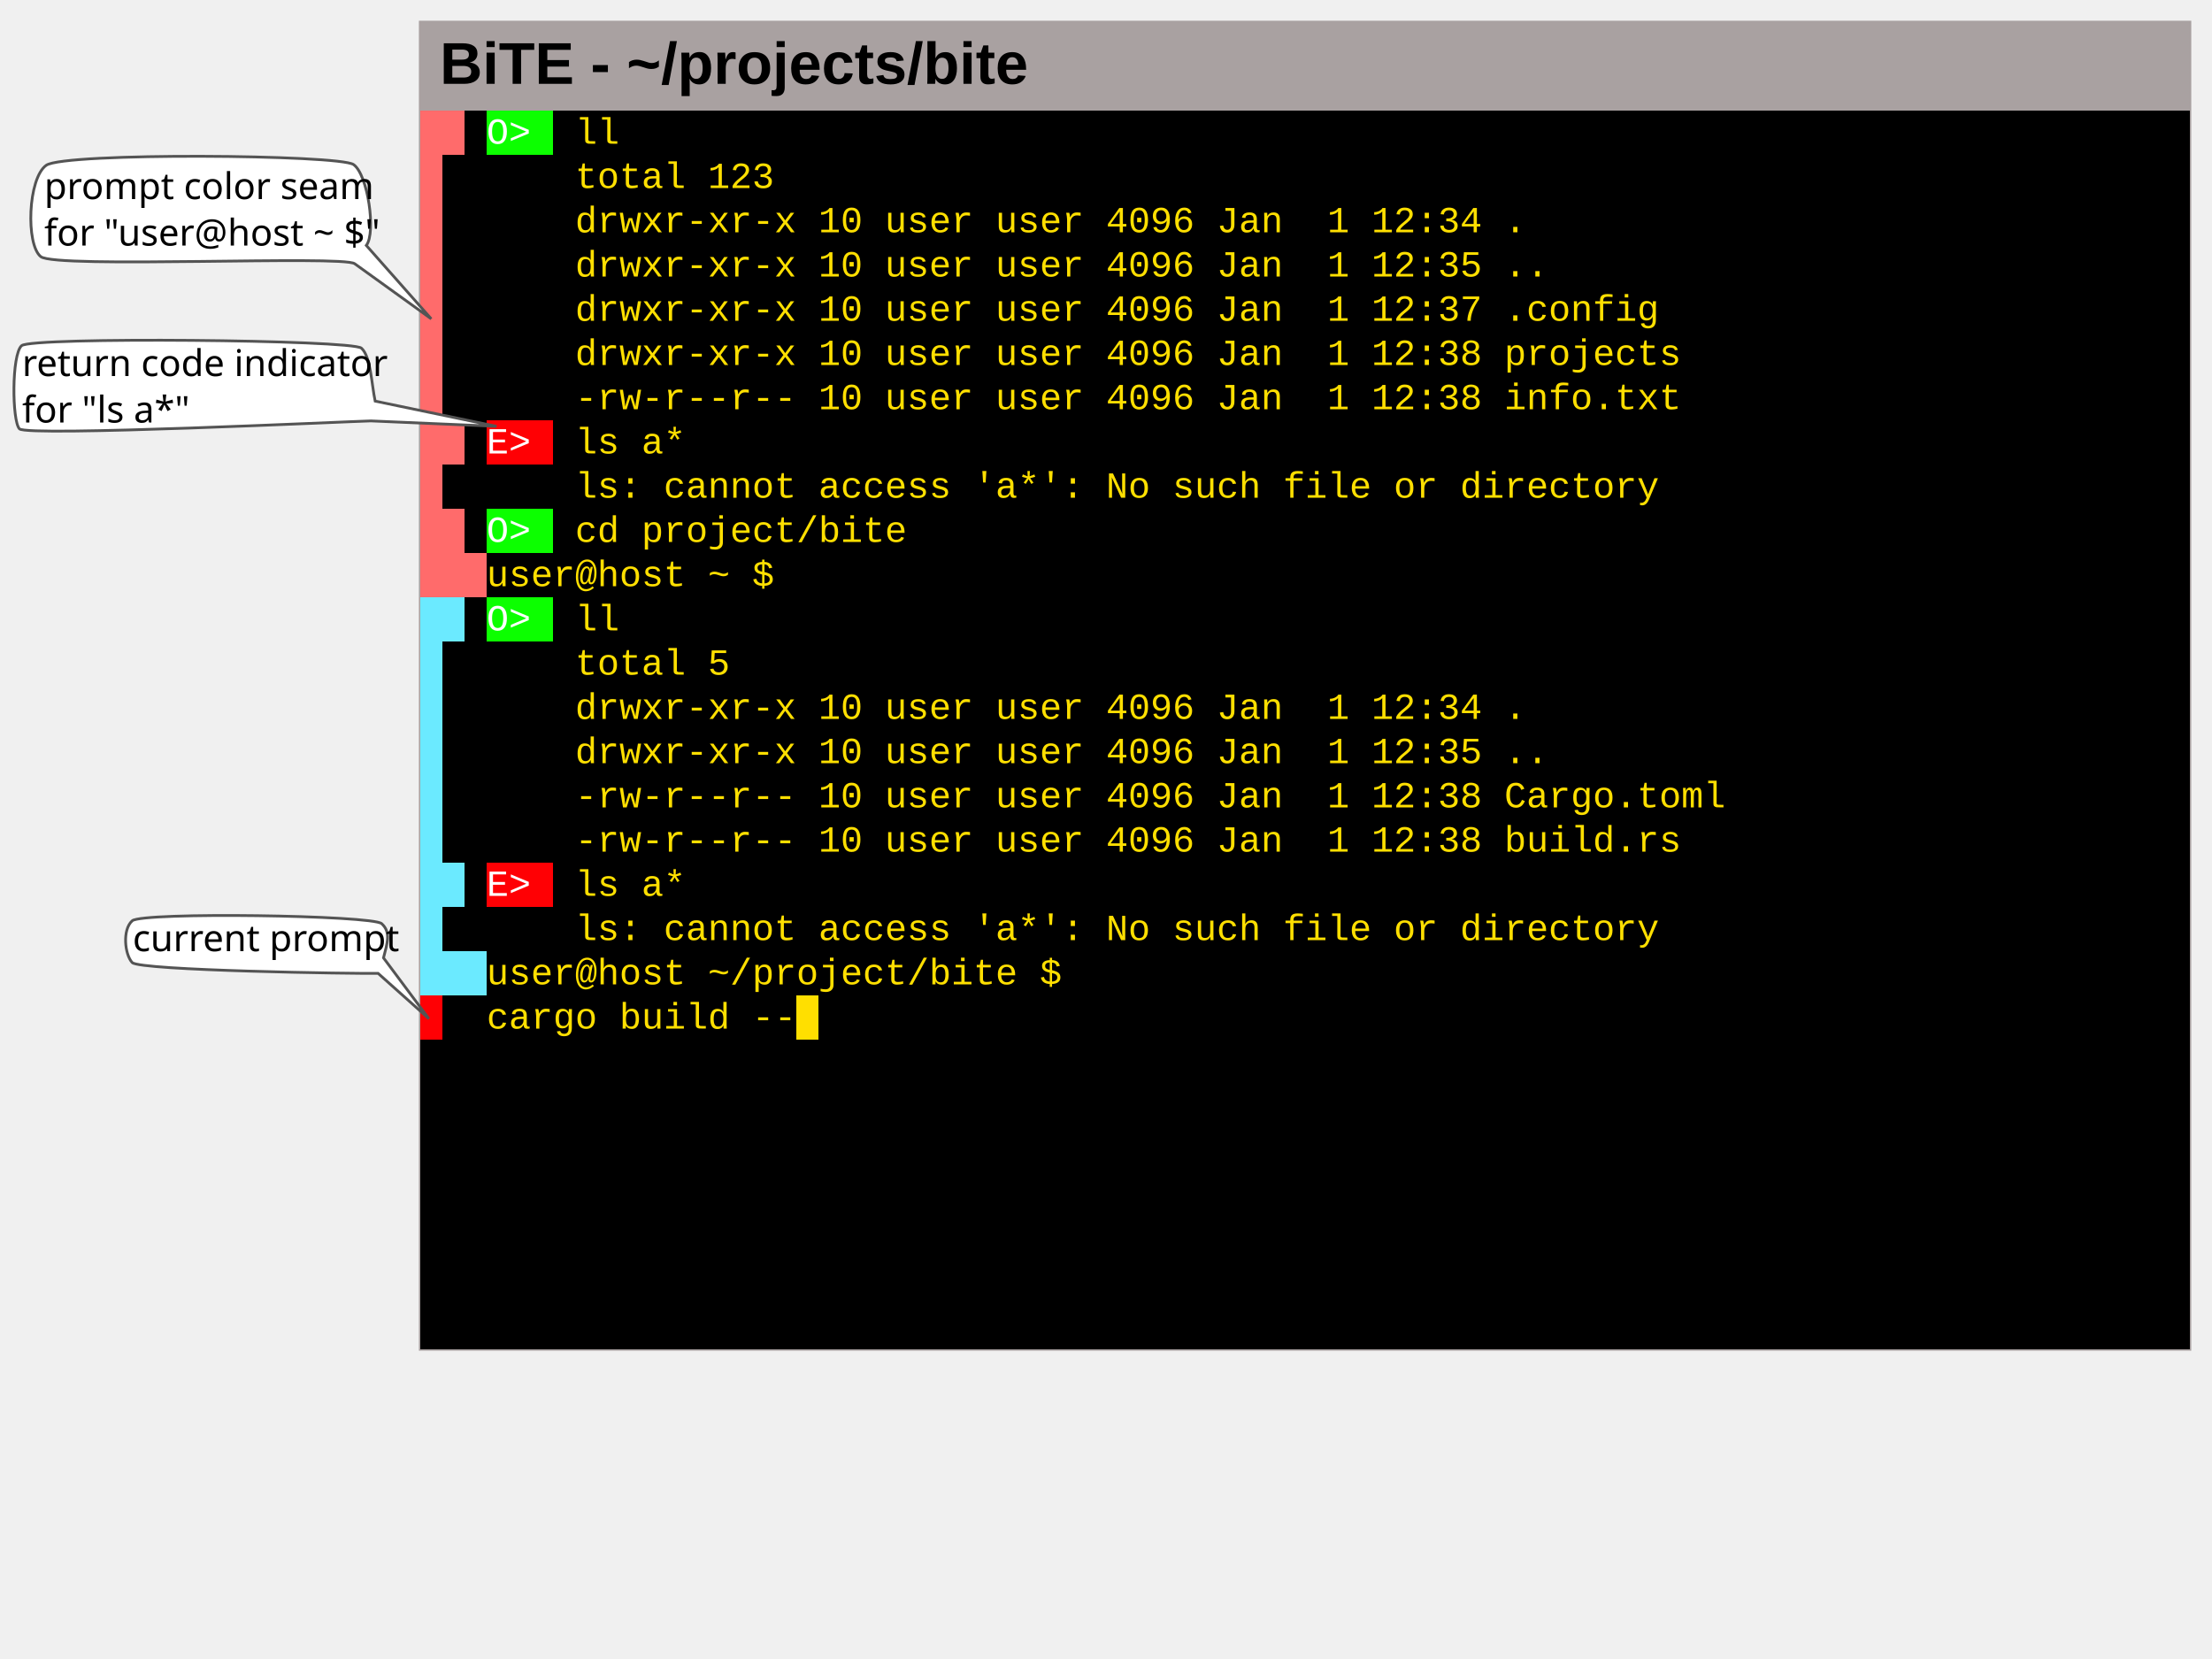
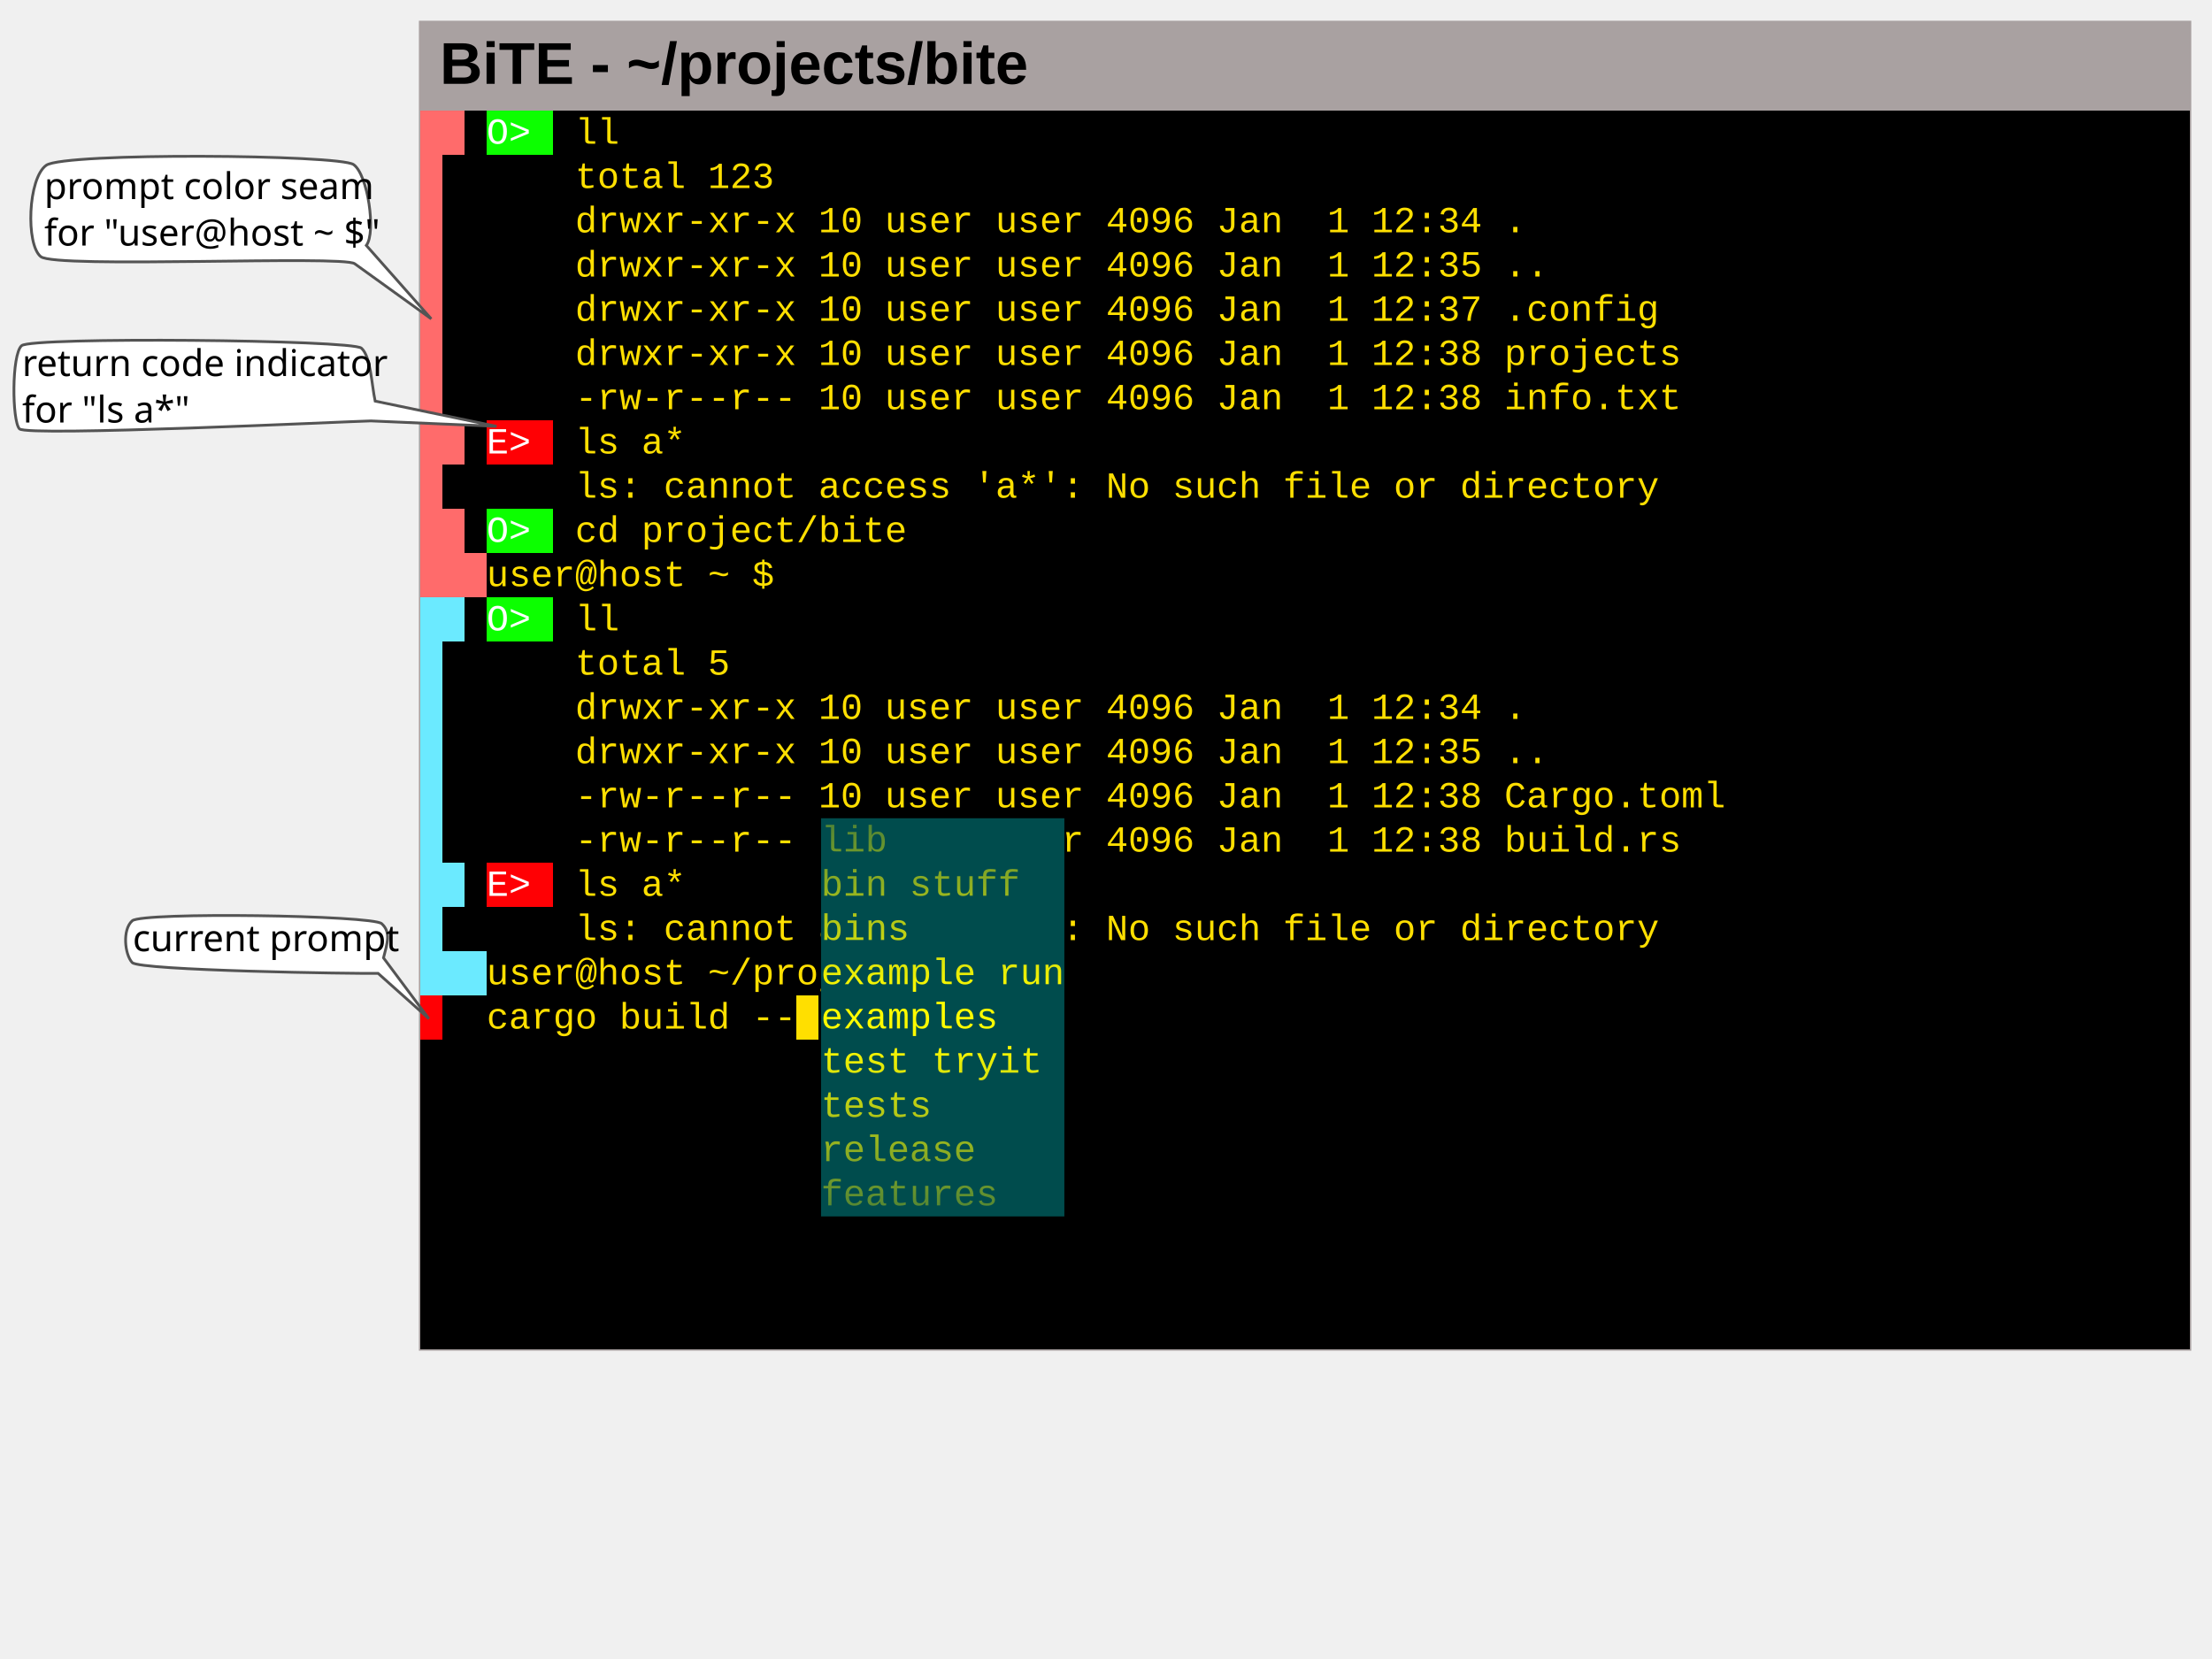
- <svg xmlns="http://www.w3.org/2000/svg" width="800" height="600" viewBox="0 0 800 600" version="1.1" id="svg8">
-   <defs id="defs2" />
+ <svg xmlns="http://www.w3.org/2000/svg" xmlns:xlink="http://www.w3.org/1999/xlink" width="800" height="600" viewBox="0 0 800 600" version="1.1" id="svg8">
+   <defs id="defs2">
+     <linearGradient id="linearGradient1132">
+       <stop id="stop1124" offset="0" style="stop-color:#fffc00;stop-opacity:0.294" />
+       <stop style="stop-color:#fffc00;stop-opacity:1" offset="0.444" id="stop1126" />
+       <stop id="stop1128" offset="0.556" style="stop-color:#fffc00;stop-opacity:1" />
+       <stop id="stop1130" offset="1" style="stop-color:#fffc00;stop-opacity:0.294" />
+     </linearGradient>
+     <linearGradient xlink:href="#linearGradient1132" id="linearGradient1113" gradientUnits="userSpaceOnUse" x1="-80" y1="88" x2="-80" y2="232" />
+   </defs>
  <g id="layer1" style="display:inline" transform="translate(0,100)">
    <rect style="opacity:1;fill:#000000;fill-opacity:1;fill-rule:evenodd;stroke:#a9a1a1;stroke-width:1;stroke-linecap:square;stroke-linejoin:miter;stroke-miterlimit:4;stroke-dasharray:none;stroke-dashoffset:0;stroke-opacity:1;paint-order:markers stroke fill" id="rect4537" width="640" height="480" x="152" y="-92" />
    <rect style="opacity:1;fill:#a9a1a1;fill-opacity:1;fill-rule:evenodd;stroke:none;stroke-width:0.265;stroke-linecap:round;stroke-linejoin:bevel;stroke-miterlimit:4;stroke-dasharray:none;stroke-dashoffset:0;stroke-opacity:1" id="rect4539" width="640" height="32" x="152" y="-92" />
    <text xml:space="preserve" style="font-style:normal;font-variant:normal;font-weight:bold;font-stretch:normal;font-size:21.333px;line-height:125%;font-family:'Liberation Sans';-inkscape-font-specification:'Liberation Sans, Bold';font-variant-ligatures:normal;font-variant-caps:normal;font-variant-numeric:normal;font-feature-settings:normal;text-align:start;letter-spacing:0px;word-spacing:0px;writing-mode:lr-tb;text-anchor:start;fill:#000000;fill-opacity:1;stroke:none;stroke-width:0.265px;stroke-linecap:butt;stroke-linejoin:miter;stroke-opacity:1" x="159.082" y="-69.674" id="text4543">
      <tspan id="tspan4541" x="159.082" y="-69.674" style="font-style:normal;font-variant:normal;font-weight:bold;font-stretch:normal;font-size:21.333px;font-family:'Liberation Sans';-inkscape-font-specification:'Liberation Sans, Bold';font-variant-ligatures:normal;font-variant-caps:normal;font-variant-numeric:normal;font-feature-settings:normal;text-align:start;writing-mode:lr-tb;text-anchor:start;stroke-width:0.265px">BiTE - ~/projects/bite</tspan>
    </text>
  </g>
-   <g id="layer2" transform="translate(0,100)">
+   <g id="layer2" transform="translate(0,100)" style="display:inline">
    <rect style="display:inline;opacity:1;fill:#0cff00;fill-opacity:1;fill-rule:evenodd;stroke:none;stroke-width:1.225;stroke-linecap:square;stroke-linejoin:miter;stroke-miterlimit:4;stroke-dasharray:none;stroke-dashoffset:0;stroke-opacity:1;paint-order:markers stroke fill" id="rect4532" width="24" height="16" x="176" y="-60" />
    <text xml:space="preserve" style="font-style:normal;font-variant:normal;font-weight:normal;font-stretch:normal;font-size:13.333px;line-height:125%;font-family:'Liberation Mono';-inkscape-font-specification:'Liberation Mono, Normal';font-variant-ligatures:normal;font-variant-caps:normal;font-variant-numeric:normal;font-feature-settings:normal;text-align:start;letter-spacing:0px;word-spacing:0px;writing-mode:lr-tb;text-anchor:start;display:inline;fill:#ffffff;fill-opacity:1;stroke:none;stroke-width:1px;stroke-linecap:butt;stroke-linejoin:miter;stroke-opacity:1" x="176" y="-48" id="text4536">
      <tspan id="tspan4534" x="176" y="-48" style="font-style:normal;font-variant:normal;font-weight:normal;font-stretch:normal;font-size:13.333px;font-family:'Liberation Mono';-inkscape-font-specification:'Liberation Mono, Normal';font-variant-ligatures:normal;font-variant-caps:normal;font-variant-numeric:normal;font-feature-settings:normal;text-align:start;writing-mode:lr-tb;text-anchor:start;fill:#ffffff;fill-opacity:1">O&gt;</tspan>
    </text>
    <path style="display:inline;fill:#ff6b6b;fill-opacity:1;fill-rule:evenodd;stroke:none;stroke-width:1px;stroke-linecap:butt;stroke-linejoin:miter;stroke-opacity:1" d="m 168,-60 v 16 h -8 v 96 h 8 v 16 h -8 c 0,5.333 0,10.667 0,16 h 8 v 16 h 8 v 16 H 152 V -60 Z" id="path4530" />
    <text xml:space="preserve" style="font-style:normal;font-variant:normal;font-weight:normal;font-stretch:normal;font-size:13.333px;line-height:16px;font-family:'Liberation Mono';-inkscape-font-specification:'Liberation Mono, Normal';font-variant-ligatures:normal;font-variant-caps:normal;font-variant-numeric:normal;font-feature-settings:normal;text-align:start;letter-spacing:0px;word-spacing:0px;writing-mode:lr-tb;text-anchor:start;fill:#ffdf00;fill-opacity:1;stroke:none;stroke-width:1px;stroke-linecap:butt;stroke-linejoin:miter;stroke-opacity:1" x="208" y="-48" id="text4546-6">
      <tspan id="tspan4690" x="208" y="-48">ll</tspan>
      <tspan id="tspan4692" x="208" y="-32">total 123</tspan>
      <tspan id="tspan4694" x="208" y="-16">drwxr-xr-x 10 user user 4096 Jan  1 12:34 .</tspan>
-       <tspan id="tspan4696" x="208" y="0">drwxr-xr-x 10 user user 4096 Jan  1 12:35 ..</tspan>
+       <tspan id="tspan4696" x="208" y="7.6293941e-07">drwxr-xr-x 10 user user 4096 Jan  1 12:35 ..</tspan>
      <tspan id="tspan4698" x="208" y="16">drwxr-xr-x 10 user user 4096 Jan  1 12:37 .config</tspan>
      <tspan id="tspan4700" x="208" y="32">drwxr-xr-x 10 user user 4096 Jan  1 12:38 projects</tspan>
      <tspan id="tspan4702" x="208" y="48">-rw-r--r-- 10 user user 4096 Jan  1 12:38 info.txt</tspan>
      <tspan id="tspan4704" x="208" y="64">ls a*</tspan>
      <tspan id="tspan4706" x="208" y="80">ls: cannot access 'a*': No such file or directory</tspan>
      <tspan id="tspan4708" x="208" y="96">cd project/bite</tspan>
    </text>
    <rect style="display:inline;opacity:1;fill:#ff0004;fill-opacity:1;fill-rule:evenodd;stroke:none;stroke-width:1.225;stroke-linecap:square;stroke-linejoin:miter;stroke-miterlimit:4;stroke-dasharray:none;stroke-dashoffset:0;stroke-opacity:1;paint-order:markers stroke fill" id="rect4532-9" width="24" height="16" x="176" y="52" />
    <text xml:space="preserve" style="font-style:normal;font-variant:normal;font-weight:normal;font-stretch:normal;font-size:13.333px;line-height:16px;font-family:'Liberation Mono';-inkscape-font-specification:'Liberation Mono, Normal';font-variant-ligatures:normal;font-variant-caps:normal;font-variant-numeric:normal;font-feature-settings:normal;text-align:start;letter-spacing:0px;word-spacing:0px;writing-mode:lr-tb;text-anchor:start;display:inline;fill:#ffffff;fill-opacity:1;stroke:none;stroke-width:1px;stroke-linecap:butt;stroke-linejoin:miter;stroke-opacity:1" x="176" y="64" id="text4536-6">
      <tspan id="tspan4534-4" x="176" y="64" style="font-style:normal;font-variant:normal;font-weight:normal;font-stretch:normal;font-size:13.333px;font-family:'Liberation Mono';-inkscape-font-specification:'Liberation Mono, Normal';font-variant-ligatures:normal;font-variant-caps:normal;font-variant-numeric:normal;font-feature-settings:normal;text-align:start;writing-mode:lr-tb;text-anchor:start;fill:#ffffff;fill-opacity:1">E&gt;</tspan>
    </text>
    <text xml:space="preserve" style="font-style:normal;font-variant:normal;font-weight:normal;font-stretch:normal;font-size:13.333px;line-height:16px;font-family:'Liberation Mono';-inkscape-font-specification:'Liberation Mono, Normal';font-variant-ligatures:normal;font-variant-caps:normal;font-variant-numeric:normal;font-feature-settings:normal;text-align:start;letter-spacing:0px;word-spacing:0px;writing-mode:lr-tb;text-anchor:start;fill:#ffdf00;fill-opacity:1;stroke:none;stroke-width:1px;stroke-linecap:butt;stroke-linejoin:miter;stroke-opacity:1" x="176" y="112" id="text4546-6-7">
      <tspan id="tspan4688" x="176" y="112">user@host ~ $</tspan>
    </text>
    <rect style="display:inline;opacity:1;fill:#0cff00;fill-opacity:1;fill-rule:evenodd;stroke:none;stroke-width:1.225;stroke-linecap:square;stroke-linejoin:miter;stroke-miterlimit:4;stroke-dasharray:none;stroke-dashoffset:0;stroke-opacity:1;paint-order:markers stroke fill" id="rect4532-4" width="24" height="16" x="176" y="84" />
    <text xml:space="preserve" style="font-style:normal;font-variant:normal;font-weight:normal;font-stretch:normal;font-size:13.333px;line-height:125%;font-family:'Liberation Mono';-inkscape-font-specification:'Liberation Mono, Normal';font-variant-ligatures:normal;font-variant-caps:normal;font-variant-numeric:normal;font-feature-settings:normal;text-align:start;letter-spacing:0px;word-spacing:0px;writing-mode:lr-tb;text-anchor:start;display:inline;fill:#ffffff;fill-opacity:1;stroke:none;stroke-width:1px;stroke-linecap:butt;stroke-linejoin:miter;stroke-opacity:1" x="176" y="96" id="text4536-1">
      <tspan id="tspan4534-9" x="176" y="96" style="font-style:normal;font-variant:normal;font-weight:normal;font-stretch:normal;font-size:13.333px;font-family:'Liberation Mono';-inkscape-font-specification:'Liberation Mono, Normal';font-variant-ligatures:normal;font-variant-caps:normal;font-variant-numeric:normal;font-feature-settings:normal;text-align:start;writing-mode:lr-tb;text-anchor:start;fill:#ffffff;fill-opacity:1">O&gt;</tspan>
    </text>
    <path style="display:inline;fill:#6beaff;fill-opacity:1;fill-rule:evenodd;stroke:none;stroke-width:1px;stroke-linecap:butt;stroke-linejoin:miter;stroke-opacity:1" d="m 168,116 v 16 h -8 v 80 h 8 v 16 h -8 v 16 h 16 v 16 H 152 V 116 Z" id="path4530-4" />
    <text xml:space="preserve" style="font-style:normal;font-variant:normal;font-weight:normal;font-stretch:normal;font-size:13.333px;line-height:16px;font-family:'Liberation Mono';-inkscape-font-specification:'Liberation Mono, Normal';font-variant-ligatures:normal;font-variant-caps:normal;font-variant-numeric:normal;font-feature-settings:normal;text-align:start;letter-spacing:0px;word-spacing:0px;writing-mode:lr-tb;text-anchor:start;fill:#ffdf00;fill-opacity:1;stroke:none;stroke-width:1px;stroke-linecap:butt;stroke-linejoin:miter;stroke-opacity:1" x="208" y="128" id="text4546-6-3">
      <tspan id="tspan4812" x="208" y="128">ll</tspan>
      <tspan id="tspan4814" x="208" y="144">total 5</tspan>
      <tspan id="tspan4816" x="208" y="160">drwxr-xr-x 10 user user 4096 Jan  1 12:34 .</tspan>
      <tspan id="tspan4818" x="208" y="176">drwxr-xr-x 10 user user 4096 Jan  1 12:35 ..</tspan>
      <tspan id="tspan4820" x="208" y="192">-rw-r--r-- 10 user user 4096 Jan  1 12:38 Cargo.toml</tspan>
      <tspan id="tspan4822" x="208" y="208">-rw-r--r-- 10 user user 4096 Jan  1 12:38 build.rs</tspan>
      <tspan id="tspan4824" x="208" y="224">ls a*</tspan>
      <tspan id="tspan4826" x="208" y="240">ls: cannot access 'a*': No such file or directory</tspan>
      <tspan id="tspan4828" x="208" y="256" />
    </text>
    <rect style="display:inline;opacity:1;fill:#0cff00;fill-opacity:1;fill-rule:evenodd;stroke:none;stroke-width:1.225;stroke-linecap:square;stroke-linejoin:miter;stroke-miterlimit:4;stroke-dasharray:none;stroke-dashoffset:0;stroke-opacity:1;paint-order:markers stroke fill" id="rect4532-4-2" width="24" height="16" x="176" y="116" />
    <text xml:space="preserve" style="font-style:normal;font-variant:normal;font-weight:normal;font-stretch:normal;font-size:13.333px;line-height:125%;font-family:'Liberation Mono';-inkscape-font-specification:'Liberation Mono, Normal';font-variant-ligatures:normal;font-variant-caps:normal;font-variant-numeric:normal;font-feature-settings:normal;text-align:start;letter-spacing:0px;word-spacing:0px;writing-mode:lr-tb;text-anchor:start;display:inline;fill:#ffffff;fill-opacity:1;stroke:none;stroke-width:1px;stroke-linecap:butt;stroke-linejoin:miter;stroke-opacity:1" x="176" y="128" id="text4536-1-6">
      <tspan id="tspan4534-9-5" x="176" y="128" style="font-style:normal;font-variant:normal;font-weight:normal;font-stretch:normal;font-size:13.333px;font-family:'Liberation Mono';-inkscape-font-specification:'Liberation Mono, Normal';font-variant-ligatures:normal;font-variant-caps:normal;font-variant-numeric:normal;font-feature-settings:normal;text-align:start;writing-mode:lr-tb;text-anchor:start;fill:#ffffff;fill-opacity:1">O&gt;</tspan>
    </text>
    <text xml:space="preserve" style="font-style:normal;font-variant:normal;font-weight:normal;font-stretch:normal;font-size:13.333px;line-height:16px;font-family:'Liberation Mono';-inkscape-font-specification:'Liberation Mono, Normal';font-variant-ligatures:normal;font-variant-caps:normal;font-variant-numeric:normal;font-feature-settings:normal;text-align:start;letter-spacing:0px;word-spacing:0px;writing-mode:lr-tb;text-anchor:start;fill:#ffdf00;fill-opacity:1;stroke:none;stroke-width:1px;stroke-linecap:butt;stroke-linejoin:miter;stroke-opacity:1" x="176" y="256" id="text4546-6-7-1">
      <tspan id="tspan4848" x="176" y="256">user@host ~/project/bite $</tspan>
    </text>
    <rect style="opacity:1;fill:#ff0004;fill-opacity:1;fill-rule:evenodd;stroke:none;stroke-width:1;stroke-linecap:square;stroke-linejoin:miter;stroke-miterlimit:4;stroke-dasharray:none;stroke-dashoffset:0;stroke-opacity:1;paint-order:markers stroke fill" id="rect4850" width="8" height="16" x="152" y="260" />
    <text xml:space="preserve" style="font-style:normal;font-variant:normal;font-weight:normal;font-stretch:normal;font-size:13.333px;line-height:16px;font-family:'Liberation Mono';-inkscape-font-specification:'Liberation Mono, Normal';font-variant-ligatures:normal;font-variant-caps:normal;font-variant-numeric:normal;font-feature-settings:normal;text-align:start;letter-spacing:0px;word-spacing:0px;writing-mode:lr-tb;text-anchor:start;fill:#ffdf00;fill-opacity:1;stroke:none;stroke-width:1px;stroke-linecap:butt;stroke-linejoin:miter;stroke-opacity:1" x="176" y="272" id="text4546-6-7-1-7">
      <tspan id="tspan4870" x="176" y="272">cargo build --</tspan>
    </text>
    <rect style="opacity:1;fill:#ffdf00;fill-opacity:1;fill-rule:evenodd;stroke:none;stroke-width:1;stroke-linecap:square;stroke-linejoin:miter;stroke-miterlimit:4;stroke-dasharray:none;stroke-dashoffset:0;stroke-opacity:1;paint-order:markers stroke fill" id="rect4850-2" width="8" height="16" x="288" y="260" />
    <rect style="display:inline;opacity:1;fill:#ff0004;fill-opacity:1;fill-rule:evenodd;stroke:none;stroke-width:1.225;stroke-linecap:square;stroke-linejoin:miter;stroke-miterlimit:4;stroke-dasharray:none;stroke-dashoffset:0;stroke-opacity:1;paint-order:markers stroke fill" id="rect4532-9-6" width="24" height="16" x="176" y="212" />
    <text xml:space="preserve" style="font-style:normal;font-variant:normal;font-weight:normal;font-stretch:normal;font-size:13.333px;line-height:16px;font-family:'Liberation Mono';-inkscape-font-specification:'Liberation Mono, Normal';font-variant-ligatures:normal;font-variant-caps:normal;font-variant-numeric:normal;font-feature-settings:normal;text-align:start;letter-spacing:0px;word-spacing:0px;writing-mode:lr-tb;text-anchor:start;display:inline;fill:#ffffff;fill-opacity:1;stroke:none;stroke-width:1px;stroke-linecap:butt;stroke-linejoin:miter;stroke-opacity:1" x="176" y="224" id="text4536-6-8">
      <tspan id="tspan4534-4-2" x="176" y="224" style="font-style:normal;font-variant:normal;font-weight:normal;font-stretch:normal;font-size:13.333px;font-family:'Liberation Mono';-inkscape-font-specification:'Liberation Mono, Normal';font-variant-ligatures:normal;font-variant-caps:normal;font-variant-numeric:normal;font-feature-settings:normal;text-align:start;writing-mode:lr-tb;text-anchor:start;fill:#ffffff;fill-opacity:1">E&gt;</tspan>
    </text>
  </g>
  <path style="fill:#ffffff;fill-rule:evenodd;stroke:#545454;stroke-width:1px;stroke-linecap:butt;stroke-linejoin:miter;stroke-opacity:1;fill-opacity:1" d="m 16.724,59.776 c 6.648,-4.695 105.953,-3.891 111.146,-0.26 5.193,3.63 8.188,24.594 4.615,29.25 L 155.964,115.312 128.276,95.375 C 123.914,92.234 20.229,97.188 14.755,92.818 9.282,88.448 10.076,64.471 16.724,59.776 Z" id="path878" />
  <text xml:space="preserve" style="font-style:normal;font-variant:normal;font-weight:normal;font-stretch:normal;font-size:13.333px;line-height:125%;font-family:'Liberation Mono';-inkscape-font-specification:'Liberation Mono, Normal';font-variant-ligatures:normal;font-variant-caps:normal;font-variant-numeric:normal;font-feature-settings:normal;text-align:start;letter-spacing:0px;word-spacing:0px;writing-mode:lr-tb;text-anchor:start;fill:#000000;fill-opacity:1;stroke:none;stroke-width:1px;stroke-linecap:butt;stroke-linejoin:miter;stroke-opacity:1" x="16" y="72" id="text874">
    <tspan id="tspan872" x="16" y="72" style="font-style:normal;font-variant:normal;font-weight:normal;font-stretch:normal;font-size:13.333px;font-family:sans-serif;-inkscape-font-specification:'sans-serif, Normal';font-variant-ligatures:normal;font-variant-caps:normal;font-variant-numeric:normal;font-feature-settings:normal;text-align:start;writing-mode:lr-tb;text-anchor:start">prompt color seam</tspan>
    <tspan x="16" y="88.813" style="font-style:normal;font-variant:normal;font-weight:normal;font-stretch:normal;font-size:13.333px;font-family:sans-serif;-inkscape-font-specification:'sans-serif, Normal';font-variant-ligatures:normal;font-variant-caps:normal;font-variant-numeric:normal;font-feature-settings:normal;text-align:start;writing-mode:lr-tb;text-anchor:start" id="tspan876">for "user@host ~ $"</tspan>
  </text>
  <path style="fill:#ffffff;fill-opacity:1;fill-rule:evenodd;stroke:#545454;stroke-width:1px;stroke-linecap:butt;stroke-linejoin:miter;stroke-opacity:1" d="m 7.812,125.016 c 3.638,-3.235 119.543,-2.17 122.917,0.911 3.373,3.082 3.615,12.824 4.948,19.141 l 43.88,9.115 -45.443,-1.953 c -8.014,0.184 -124.386,5.754 -127.083,2.865 -2.697,-2.89 -2.857,-26.843 0.781,-30.078 z" id="path901" />
  <text xml:space="preserve" style="font-style:normal;font-variant:normal;font-weight:normal;font-stretch:normal;font-size:13.333px;line-height:125%;font-family:'Liberation Mono';-inkscape-font-specification:'Liberation Mono, Normal';font-variant-ligatures:normal;font-variant-caps:normal;font-variant-numeric:normal;font-feature-settings:normal;text-align:start;letter-spacing:0px;word-spacing:0px;writing-mode:lr-tb;text-anchor:start;fill:#000000;fill-opacity:1;stroke:none;stroke-width:1px;stroke-linecap:butt;stroke-linejoin:miter;stroke-opacity:1" x="8" y="136" id="text874-2">
    <tspan id="tspan872-3" x="8" y="136" style="font-style:normal;font-variant:normal;font-weight:normal;font-stretch:normal;font-size:13.333px;font-family:sans-serif;-inkscape-font-specification:'sans-serif, Normal';font-variant-ligatures:normal;font-variant-caps:normal;font-variant-numeric:normal;font-feature-settings:normal;text-align:start;writing-mode:lr-tb;text-anchor:start">return code indicator </tspan>
    <tspan x="8" y="152.813" style="font-style:normal;font-variant:normal;font-weight:normal;font-stretch:normal;font-size:13.333px;font-family:sans-serif;-inkscape-font-specification:'sans-serif, Normal';font-variant-ligatures:normal;font-variant-caps:normal;font-variant-numeric:normal;font-feature-settings:normal;text-align:start;writing-mode:lr-tb;text-anchor:start" id="tspan876-1">for "ls a*"</tspan>
  </text>
  <path style="fill:#ffffff;fill-opacity:1;fill-rule:evenodd;stroke:#545454;stroke-width:1px;stroke-linecap:butt;stroke-linejoin:miter;stroke-opacity:1" d="m 47.812,333.016 c 3.638,-3.235 86.861,-2.04 90.234,1.042 3.373,3.082 2.053,6.965 0.651,12.37 l 16.406,22.005 -18.359,-16.406 c -8.014,0.184 -86.235,-1.017 -88.932,-3.906 -2.697,-2.89 -3.638,-11.869 0,-15.104 z" id="path901-0" />
  <text xml:space="preserve" style="font-style:normal;font-variant:normal;font-weight:normal;font-stretch:normal;font-size:13.333px;line-height:125%;font-family:'Liberation Mono';-inkscape-font-specification:'Liberation Mono, Normal';font-variant-ligatures:normal;font-variant-caps:normal;font-variant-numeric:normal;font-feature-settings:normal;text-align:start;letter-spacing:0px;word-spacing:0px;writing-mode:lr-tb;text-anchor:start;fill:#000000;fill-opacity:1;stroke:none;stroke-width:1px;stroke-linecap:butt;stroke-linejoin:miter;stroke-opacity:1" x="48" y="344" id="text874-2-7">
    <tspan x="48" y="344" style="font-style:normal;font-variant:normal;font-weight:normal;font-stretch:normal;font-size:13.333px;font-family:sans-serif;-inkscape-font-specification:'sans-serif, Normal';font-variant-ligatures:normal;font-variant-caps:normal;font-variant-numeric:normal;font-feature-settings:normal;text-align:start;writing-mode:lr-tb;text-anchor:start" id="tspan876-1-8">current prompt</tspan>
  </text>
+   <g id="layer3">
+     <text xml:space="preserve" style="font-style:normal;font-variant:normal;font-weight:normal;font-stretch:normal;font-size:13.333px;line-height:16px;font-family:'Liberation Mono';-inkscape-font-specification:'Liberation Mono, Normal';font-variant-ligatures:normal;font-variant-caps:normal;font-variant-numeric:normal;font-feature-settings:normal;text-align:start;letter-spacing:0px;word-spacing:0px;writing-mode:lr-tb;text-anchor:start;fill:#ffdf00;fill-opacity:1;stroke:none;stroke-width:1px;stroke-linecap:butt;stroke-linejoin:miter;stroke-opacity:1" x="56" y="164" id="text4546-6-2">
+       <tspan id="tspan4708-0" x="56" y="175.53" />
+     </text>
+     <g id="g1145" transform="translate(424.9375,207.9375)">
+       <rect y="88" x="-128" height="144" width="88" id="rect1083" style="opacity:1;fill:#004c4d;fill-opacity:1;fill-rule:evenodd;stroke:none;stroke-width:1.009;stroke-linecap:square;stroke-linejoin:miter;stroke-miterlimit:4;stroke-dasharray:none;stroke-dashoffset:0;stroke-opacity:1;paint-order:markers stroke fill" />
+       <text id="text4546-6-4" y="100" x="-128" style="font-style:normal;font-variant:normal;font-weight:normal;font-stretch:normal;font-size:13.333px;line-height:16px;font-family:'Liberation Mono';-inkscape-font-specification:'Liberation Mono, Normal';font-variant-ligatures:normal;font-variant-caps:normal;font-variant-numeric:normal;font-feature-settings:normal;text-align:start;letter-spacing:0px;word-spacing:0px;writing-mode:lr-tb;text-anchor:start;fill:url(#linearGradient1113);fill-opacity:1;stroke:none;stroke-width:1px;stroke-linecap:butt;stroke-linejoin:miter;stroke-opacity:1" xml:space="preserve">
+         <tspan style="fill:url(#linearGradient1113);fill-opacity:1" y="100" x="-128" id="tspan4708-5">lib</tspan>
+         <tspan style="fill:url(#linearGradient1113);fill-opacity:1" id="tspan1063" y="116" x="-128">bin stuff</tspan>
+         <tspan style="fill:url(#linearGradient1113);fill-opacity:1" id="tspan1065" y="132" x="-128">bins</tspan>
+         <tspan style="fill:url(#linearGradient1113);fill-opacity:1" id="tspan1067" y="148" x="-128">example run</tspan>
+         <tspan style="fill:url(#linearGradient1113);fill-opacity:1" id="tspan1069" y="164" x="-128">examples</tspan>
+         <tspan style="fill:url(#linearGradient1113);fill-opacity:1" id="tspan1071" y="180" x="-128">test tryit</tspan>
+         <tspan style="fill:url(#linearGradient1113);fill-opacity:1" id="tspan1073" y="196" x="-128">tests</tspan>
+         <tspan style="fill:url(#linearGradient1113);fill-opacity:1" id="tspan1075" y="212" x="-128">release</tspan>
+         <tspan style="fill:url(#linearGradient1113);fill-opacity:1" id="tspan1079" y="228" x="-128">features</tspan>
+       </text>
+     </g>
+   </g>
</svg>
